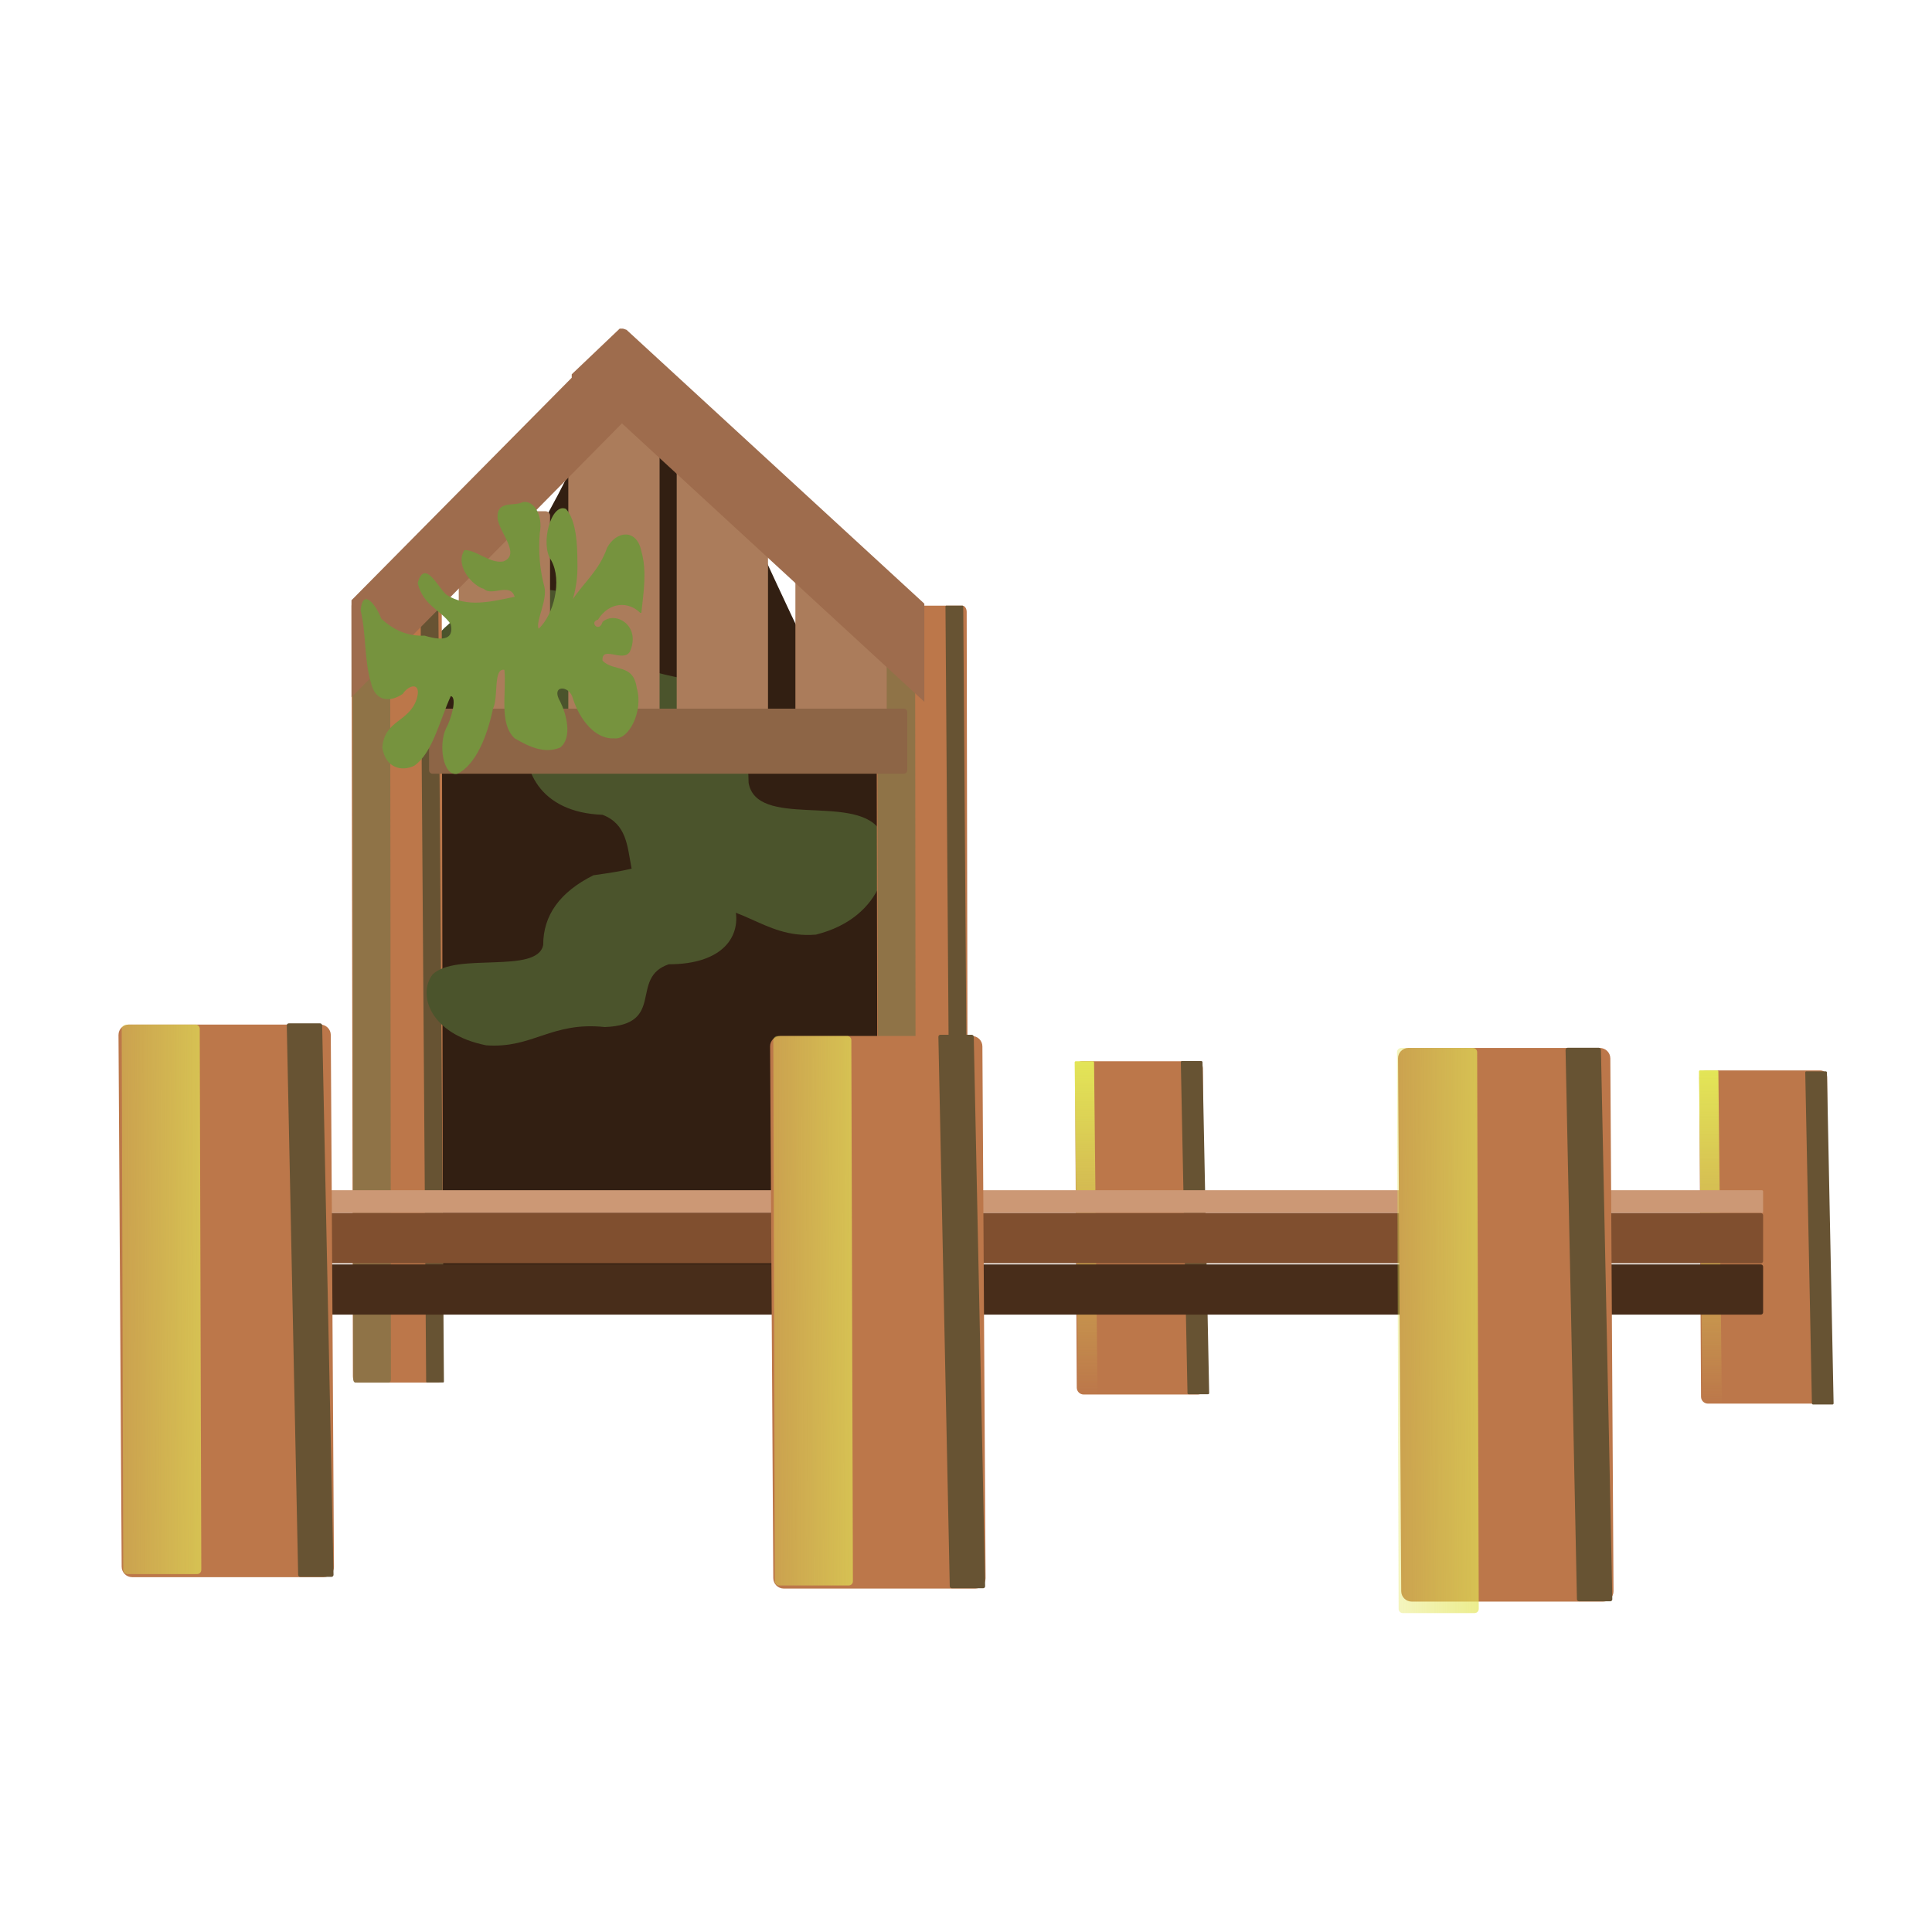
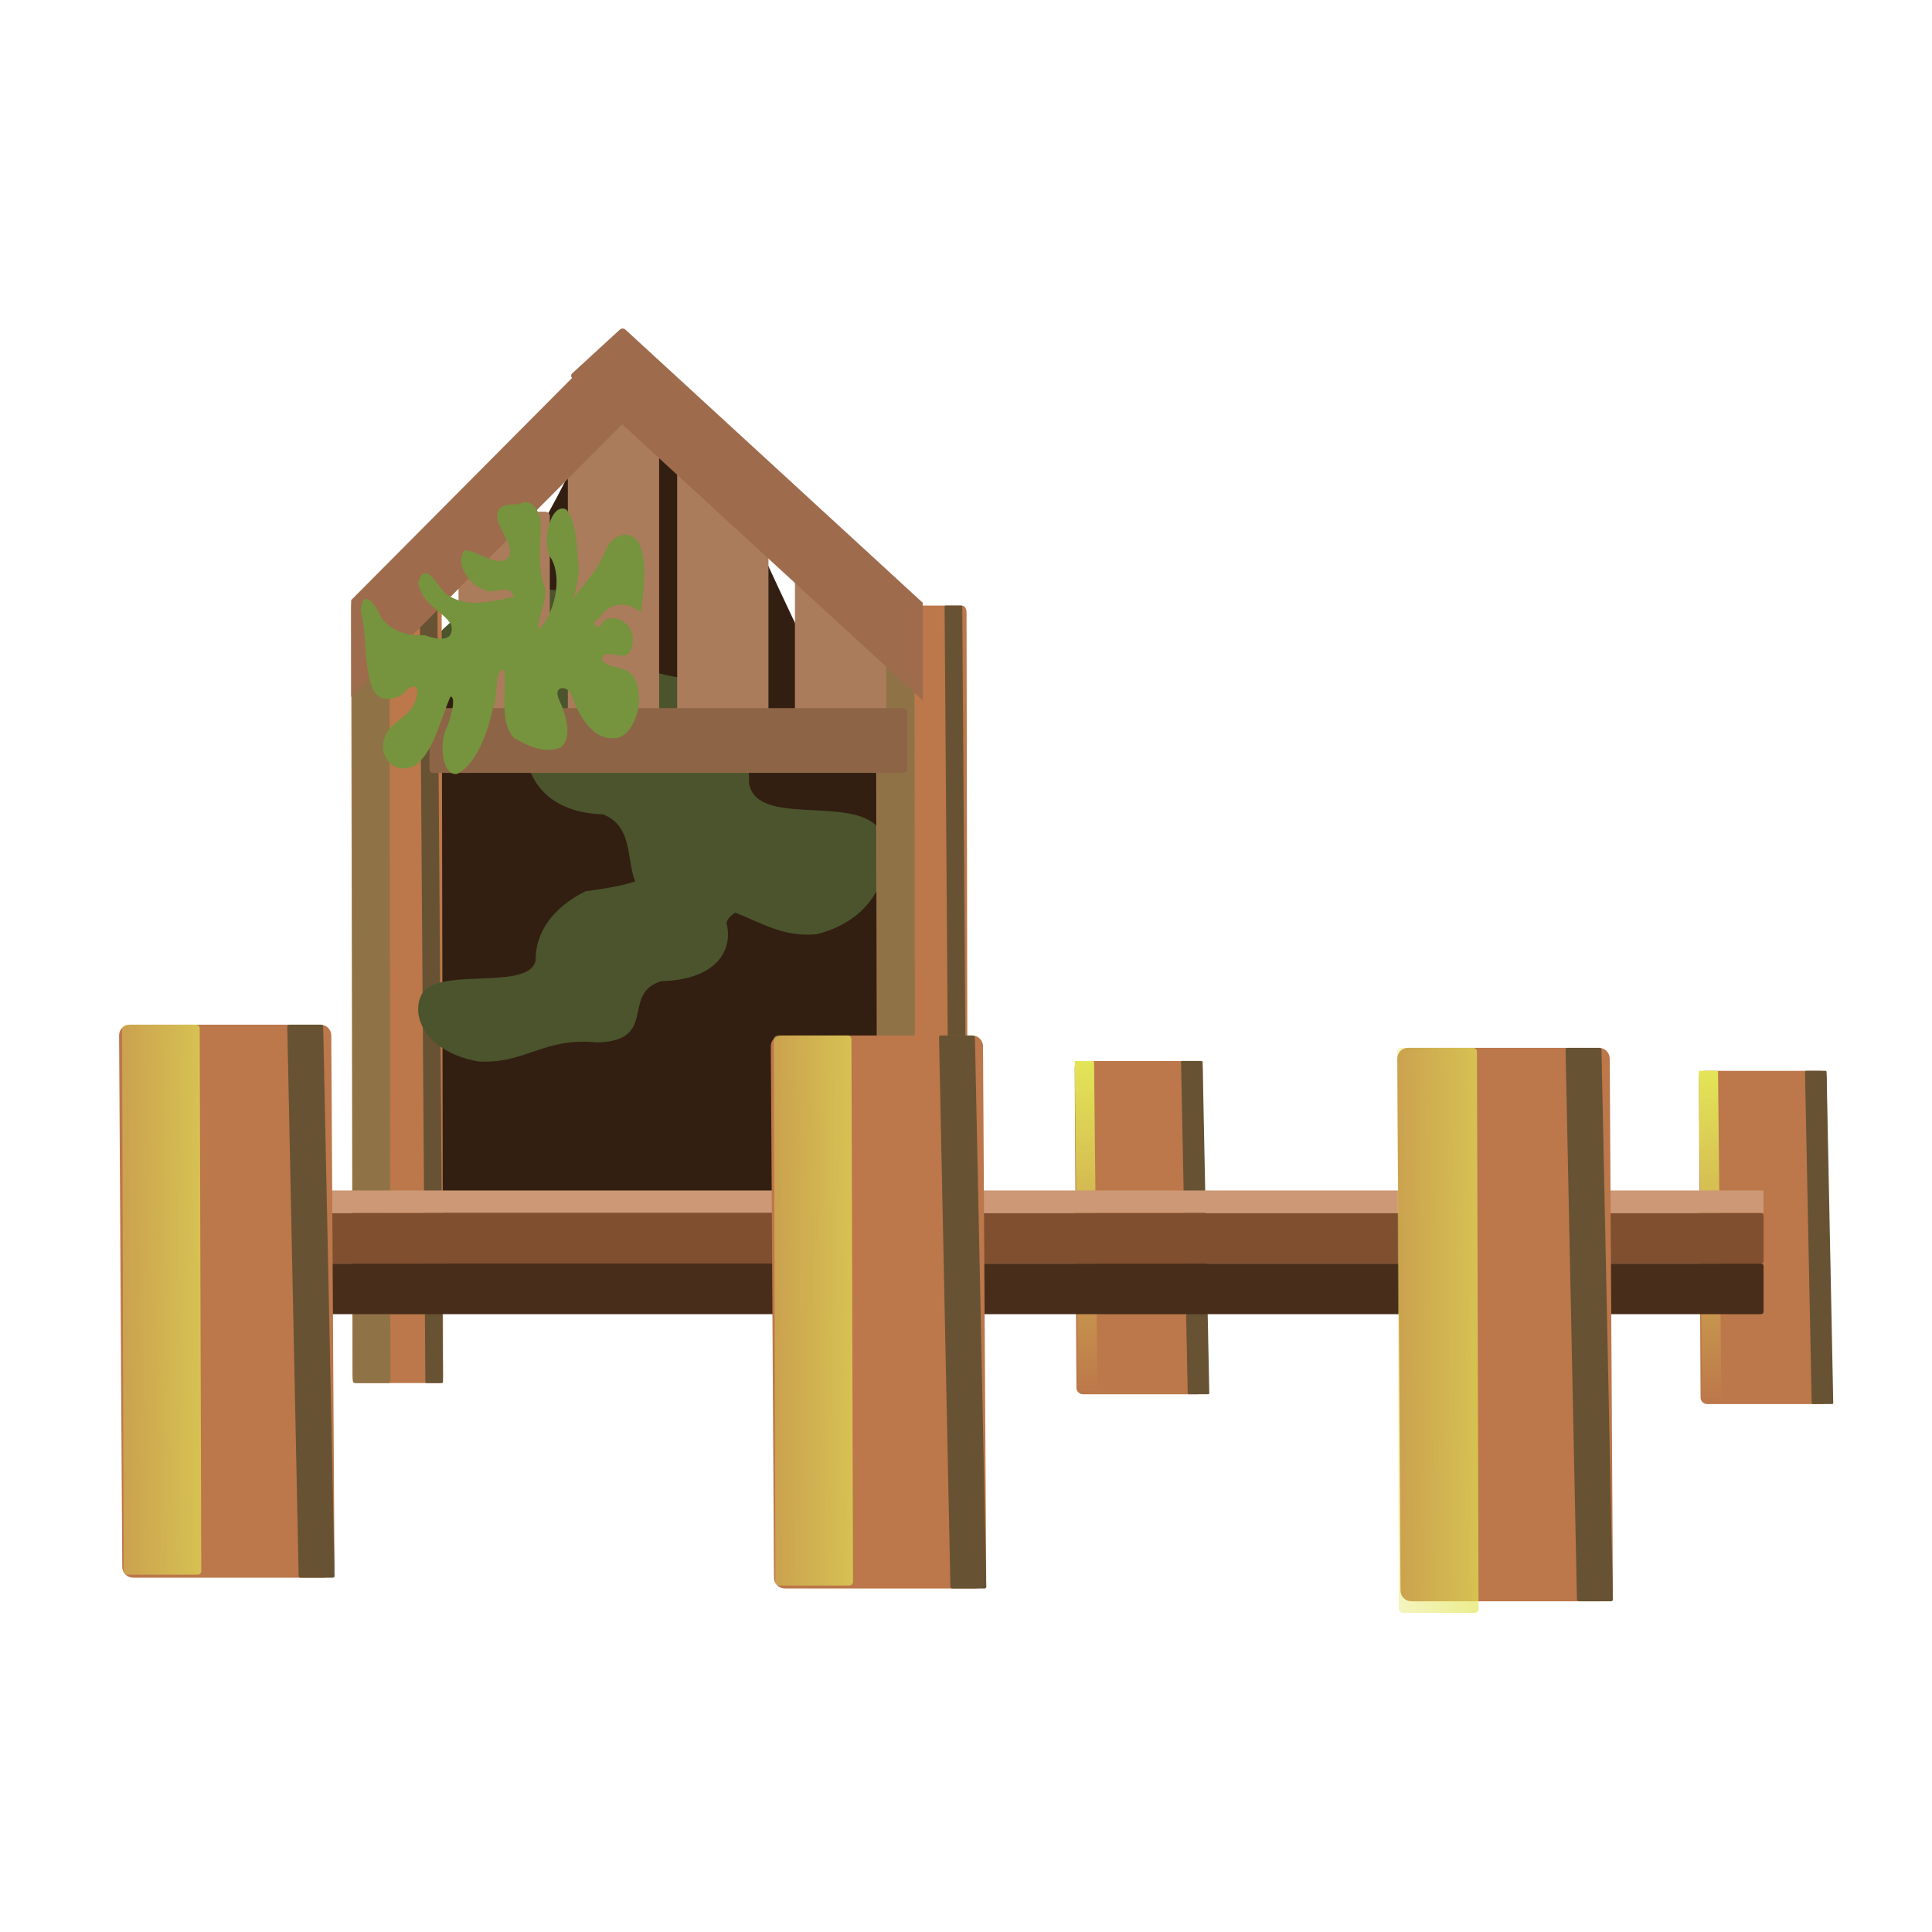
- <svg xmlns="http://www.w3.org/2000/svg" xmlns:xlink="http://www.w3.org/1999/xlink" width="64" height="64" viewBox="0 0 16.93 16.93">
-   <defs>
-     <linearGradient id="a">
-       <stop offset="0" style="stop-color:#e3e557;stop-opacity:0" />
-       <stop offset="1" style="stop-color:#e3e557;stop-opacity:1" />
+ <svg xmlns="http://www.w3.org/2000/svg" xmlns:xlink="http://www.w3.org/1999/xlink" width="64" height="64" viewBox="0 0 16.93 16.93" version="1.1" id="svg4606">
+   <defs id="defs4610">
+     <linearGradient id="linearGradient1331">
+       <stop style="stop-color:#e3e557;stop-opacity:0;" offset="0" id="stop1329" />
+       <stop style="stop-color:#e3e557;stop-opacity:1;" offset="1" id="stop1327" />
    </linearGradient>
-     <linearGradient id="b">
-       <stop offset="0" style="stop-color:#e3e557;stop-opacity:0" />
-       <stop offset="1" style="stop-color:#e3e557;stop-opacity:1" />
+     <linearGradient id="linearGradient1288">
+       <stop style="stop-color:#e3e557;stop-opacity:0;" offset="0" id="stop1286" />
+       <stop style="stop-color:#e3e557;stop-opacity:1;" offset="1" id="stop1284" />
    </linearGradient>
-     <linearGradient xlink:href="#a" id="d" x1="-12.67" x2="-9.63" y1="15.2" y2="15.2" gradientTransform="matrix(.96147 0 0 .53468 -.13 6.75)" gradientUnits="userSpaceOnUse" />
-     <linearGradient xlink:href="#b" id="e" x1="-13.78" x2="-13.78" y1="7.24" y2="5.5" gradientTransform="matrix(1.1757 0 0 1.50666 1.56 -14.64)" gradientUnits="userSpaceOnUse" spreadMethod="pad" />
-     <linearGradient xlink:href="#b" id="g" x1="-13.78" x2="-13.78" y1="7.24" y2="5.5" gradientTransform="matrix(1.20789 0 0 1.5479 1.69 -22.46)" gradientUnits="userSpaceOnUse" spreadMethod="pad" />
-     <linearGradient xlink:href="#b" id="f" x1="-13.78" x2="-13.78" y1="7.24" y2="5.5" gradientTransform="matrix(1.1757 0 0 1.50666 1.56 -14.64)" gradientUnits="userSpaceOnUse" spreadMethod="pad" />
-     <linearGradient xlink:href="#a" id="c" x1="-12.67" x2="-9.63" y1="15.2" y2="15.2" gradientTransform="matrix(.96147 0 0 .53468 -.04 1.28)" gradientUnits="userSpaceOnUse" />
+     <linearGradient xlink:href="#linearGradient1331" id="linearGradient1248" x1="-12.666" y1="15.2" x2="-9.628" y2="15.2" gradientUnits="userSpaceOnUse" gradientTransform="matrix(0.9614695,0,0,0.5346843,-0.1263751,6.745399)" />
+     <linearGradient xlink:href="#linearGradient1288" id="linearGradient1254" x1="-13.782" y1="7.237" x2="-13.782" y2="5.503" gradientUnits="userSpaceOnUse" spreadMethod="pad" gradientTransform="matrix(1.175705,0,0,1.506665,1.559421,-14.64087)" />
+     <linearGradient xlink:href="#linearGradient1288" id="linearGradient1254-6" x1="-13.782" y1="7.237" x2="-13.782" y2="5.503" gradientUnits="userSpaceOnUse" spreadMethod="pad" gradientTransform="matrix(1.207887,0,0,1.547905,1.688071,-22.465)" />
+     <linearGradient xlink:href="#linearGradient1288" id="linearGradient1419" gradientUnits="userSpaceOnUse" gradientTransform="matrix(1.175705,0,0,1.506665,1.559421,-14.64087)" x1="-13.782" y1="7.237" x2="-13.782" y2="5.503" spreadMethod="pad" />
+     <linearGradient xlink:href="#linearGradient1331" id="linearGradient1248-1" x1="-12.666" y1="15.2" x2="-9.628" y2="15.2" gradientUnits="userSpaceOnUse" gradientTransform="matrix(0.9614695,0,0,0.5346843,-0.04027889,1.277678)" />
  </defs>
-   <rect width="2.92" height="1.12" x="-12.22" y="9.37" ry=".06" style="opacity:1;fill:#bc774a;fill-opacity:1;stroke:none;stroke-width:.549;stroke-miterlimit:4;stroke-dasharray:none;stroke-opacity:1" transform="matrix(-.0054 -.99999 1 0 0 0)" />
-   <rect width="2.92" height=".17" x="-12.22" y="9.32" ry=".01" style="opacity:1;fill:url(#c);fill-opacity:1;stroke:none;stroke-width:.213;stroke-miterlimit:4;stroke-dasharray:none;stroke-opacity:1" transform="matrix(-.01044 -.99995 1 0 0 0)" />
-   <rect width="2.92" height=".19" x="-12.22" y="10.16" ry=".01" style="opacity:1;fill:#675333;fill-opacity:1;stroke:none;stroke-width:.226;stroke-miterlimit:4;stroke-dasharray:none;stroke-opacity:1" transform="matrix(-.02014 -.9998 1 0 0 0)" />
-   <path d="M5.36 3.14c-.56 2.11-2.03 2.67-2.1 5.5-.2 2.57.9 2.93 1.7 2.53.97-.01 1.93.05 2.9.02.37-1.51.43-4.26-.44-4.9-.67-1-1.2-3.02-2.06-3.15" style="opacity:1;fill:#321f12;fill-opacity:1;stroke:none;stroke-width:1.876;stroke-miterlimit:4;stroke-dasharray:none;stroke-opacity:1" />
-   <path d="M3.76 5.72c-.08.43.78.3.86.65-.07.37.11.75.66.77.42.16.03.78.66.8.55-.08.73.29 1.21.25.6-.15.7-.68.55-.93-.23-.3-1.07 0-1.14-.4 0-.36-.17-.69-.5-.9-.42-.08-.8-.17-.82-.53-.11-.37-.92-.35-1.32.05a.5.5 0 0 0-.16.24" style="fill:#4b542c;fill-opacity:1;stroke:none;stroke-width:.218px;stroke-linecap:butt;stroke-linejoin:miter;stroke-opacity:1" />
-   <rect width="1.92" height=".8" x="-6.4" y="4.02" ry=".04" style="opacity:1;fill:#ab7c5b;fill-opacity:1;stroke:none;stroke-width:.376;stroke-miterlimit:4;stroke-dasharray:none;stroke-opacity:1" transform="rotate(-90)" />
-   <rect width="2.81" height=".8" x="-6.4" y="4.98" ry=".04" style="opacity:1;fill:#ab7c5b;fill-opacity:1;stroke:none;stroke-width:.455;stroke-miterlimit:4;stroke-dasharray:none;stroke-opacity:1" transform="rotate(-90)" />
-   <rect width="2.34" height=".8" x="-6.41" y="5.93" ry=".04" style="opacity:1;fill:#ab7c5b;fill-opacity:1;stroke:none;stroke-width:.416;stroke-miterlimit:4;stroke-dasharray:none;stroke-opacity:1" transform="rotate(-90)" />
-   <g transform="matrix(.62265 0 0 .91194 3.12 .52)">
-     <rect width="7.52" height="1.27" x="-12.77" y="7.31" ry=".06" style="opacity:1;fill:#bc774a;fill-opacity:1;stroke:none;stroke-width:.94;stroke-miterlimit:4;stroke-dasharray:none;stroke-opacity:1" transform="rotate(-90.15)skewX(-.15)" />
-     <rect width="7.52" height=".25" x="-12.77" y="8.24" ry=".01" style="opacity:1;fill:#675333;fill-opacity:1;stroke:none;stroke-width:.415;stroke-miterlimit:4;stroke-dasharray:none;stroke-opacity:1" transform="matrix(-.01054 -.99994 1 0 0 0)" />
-     <rect width="7.36" height=".53" x="-12.77" y="-7.86" ry=".03" style="opacity:1;fill:#8f7347;fill-opacity:1;stroke:none;stroke-width:.585;stroke-miterlimit:4;stroke-dasharray:none;stroke-opacity:1" transform="matrix(-.00147 -1 -1 0 0 0)" />
+   <g id="g1568">
+     <rect transform="matrix(-0.00539992,-0.9999854,1,0,0,0)" ry="0.057" y="9.367" x="-12.218" height="1.121" width="2.92" id="rect5216-6-4-1-7-0-0-7" style="opacity:1;fill:#bc774a;fill-opacity:1;stroke:none;stroke-width:0.549;stroke-miterlimit:4;stroke-dasharray:none;stroke-opacity:1" />
+     <rect transform="matrix(-0.01043783,-0.9999455,1,0,0,0)" ry="0.009" y="9.321" x="-12.218" height="0.169" width="2.92" id="rect5216-6-4-1-7-1-7-2-1-4-1-7" style="opacity:1;fill:url(#linearGradient1248-1);fill-opacity:1;stroke:none;stroke-width:0.213;stroke-miterlimit:4;stroke-dasharray:none;stroke-opacity:1" />
+     <rect transform="matrix(-0.02013914,-0.9997972,1,0,0,0)" ry="0.01" y="10.162" x="-12.22" height="0.189" width="2.921" id="rect5216-6-4-1-7-1-7-2-1-4-1-1-4" style="opacity:1;fill:#675333;fill-opacity:1;stroke:none;stroke-width:0.226;stroke-miterlimit:4;stroke-dasharray:none;stroke-opacity:1" />
  </g>
-   <rect width="2.92" height="1.12" x="-12.3" y="14.84" ry=".06" style="opacity:1;fill:#bc774a;fill-opacity:1;stroke:none;stroke-width:.549;stroke-miterlimit:4;stroke-dasharray:none;stroke-opacity:1" transform="matrix(-.0054 -.99999 1 0 0 0)" />
-   <rect width="2.92" height=".17" x="-12.3" y="14.79" ry=".01" style="opacity:1;fill:url(#d);fill-opacity:1;stroke:none;stroke-width:.213;stroke-miterlimit:4;stroke-dasharray:none;stroke-opacity:1" transform="matrix(-.01044 -.99995 1 0 0 0)" />
-   <rect width="2.92" height=".19" x="-12.31" y="15.63" ry=".01" style="opacity:1;fill:#675333;fill-opacity:1;stroke:none;stroke-width:.226;stroke-miterlimit:4;stroke-dasharray:none;stroke-opacity:1" transform="matrix(-.02014 -.9998 1 0 0 0)" />
-   <rect width="1.57" height=".8" x="-6.63" y="6.97" ry=".04" style="opacity:1;fill:#ab7c5b;fill-opacity:1;stroke:none;stroke-width:.34;stroke-miterlimit:4;stroke-dasharray:none;stroke-opacity:1" transform="rotate(-90)" />
-   <g transform="matrix(.62265 0 0 .91194 -1.48 .47)">
-     <rect width="7.52" height="1.27" x="-12.77" y="7.31" ry=".06" style="opacity:1;fill:#bc774a;fill-opacity:1;stroke:none;stroke-width:.94;stroke-miterlimit:4;stroke-dasharray:none;stroke-opacity:1" transform="rotate(-90.15)skewX(-.15)" />
-     <rect width="7.52" height=".25" x="-12.77" y="8.24" ry=".01" style="opacity:1;fill:#675333;fill-opacity:1;stroke:none;stroke-width:.415;stroke-miterlimit:4;stroke-dasharray:none;stroke-opacity:1" transform="matrix(-.01054 -.99994 1 0 0 0)" />
-     <rect width="7.36" height=".53" x="-12.77" y="-7.86" ry=".03" style="opacity:1;fill:#8f7347;fill-opacity:1;stroke:none;stroke-width:.585;stroke-miterlimit:4;stroke-dasharray:none;stroke-opacity:1" transform="matrix(-.00147 -1 -1 0 0 0)" />
+   <path style="opacity:1;fill:#321f12;fill-opacity:1;stroke:none;stroke-width:1.876;stroke-miterlimit:4;stroke-dasharray:none;stroke-opacity:1" d="M 5.36,3.144 C 4.801,5.255 3.328,5.807 3.267,8.639 3.051,11.212 4.155,11.574 4.969,11.172 5.93,11.158 6.89,11.225 7.851,11.187 8.234,9.678 8.286,6.931 7.424,6.295 6.746,5.286 6.22,3.274 5.36,3.144 Z" id="rect5216-6-4-1-9-6" />
+   <path style="fill:#4b542c;fill-opacity:1;stroke:none;stroke-width:0.218px;stroke-linecap:butt;stroke-linejoin:miter;stroke-opacity:1" d="M 3.763,5.725 C 3.678,6.153 4.542,6.025 4.62,6.371 4.545,6.743 4.734,7.119 5.284,7.136 5.7,7.299 5.308,7.917 5.938,7.939 6.486,7.864 6.671,8.229 7.154,8.187 7.742,8.042 7.85,7.511 7.7,7.258 7.468,6.966 6.63,7.252 6.564,6.864 6.568,6.497 6.391,6.174 6.056,5.957 5.636,5.885 5.252,5.792 5.243,5.428 5.13,5.056 4.318,5.075 3.921,5.478 3.828,5.556 3.784,5.64 3.763,5.725 Z" id="path5364-2" />
+   <rect style="opacity:1;fill:#ab7c5b;fill-opacity:1;stroke:none;stroke-width:0.376;stroke-miterlimit:4;stroke-dasharray:none;stroke-opacity:1" id="rect5216-6-4-1-9" width="1.916" height="0.8" x="-6.4" y="4.018" ry="0.04" transform="rotate(-90)" />
+   <rect style="opacity:1;fill:#ab7c5b;fill-opacity:1;stroke:none;stroke-width:0.455;stroke-miterlimit:4;stroke-dasharray:none;stroke-opacity:1" id="rect5216-6-4-1-2" width="2.815" height="0.8" x="-6.397" y="4.976" ry="0.04" transform="rotate(-90)" />
+   <rect style="opacity:1;fill:#ab7c5b;fill-opacity:1;stroke:none;stroke-width:0.416;stroke-miterlimit:4;stroke-dasharray:none;stroke-opacity:1" id="rect5216-6-4-1-1" width="2.343" height="0.8" x="-6.409" y="5.934" ry="0.04" transform="rotate(-90)" />
+   <g id="g1473" transform="matrix(0.6226495,0,0,0.911937,3.115597,0.5208916)">
+     <rect ry="0.064" y="7.311" x="-12.771" height="1.274" width="7.523" id="rect5216-6-4-1-7-0-7-7-2" style="opacity:1;fill:#bc774a;fill-opacity:1;stroke:none;stroke-width:0.94;stroke-miterlimit:4;stroke-dasharray:none;stroke-opacity:1" transform="matrix(-0.00263169,-0.9999965,1,0,0,0)" />
+     <rect ry="0.013" y="8.235" x="-12.772" height="0.248" width="7.524" id="rect5216-6-4-1-7-1-7-2-1-4-1-1-5-2-9-1" style="opacity:1;fill:#675333;fill-opacity:1;stroke:none;stroke-width:0.415;stroke-miterlimit:4;stroke-dasharray:none;stroke-opacity:1" transform="matrix(-0.01053913,-0.9999445,1,0,0,0)" />
+     <rect ry="0.025" y="-7.858" x="-12.771" height="0.529" width="7.361" id="rect5216-6-4-1-7-1-7-2-1-4-2-6-8" style="opacity:1;fill:#8f7347;fill-opacity:1;stroke:none;stroke-width:0.585;stroke-miterlimit:4;stroke-dasharray:none;stroke-opacity:1" transform="matrix(-0.0014656,-0.9999989,-1,0,0,0)" />
  </g>
-   <g transform="scale(-1)">
-     <rect width="12.71" height=".2" x="-15.45" y="-10.63" ry=".01" style="opacity:1;fill:#cc9875;fill-opacity:1;stroke:none;stroke-width:.481;stroke-miterlimit:4;stroke-dasharray:none;stroke-opacity:1" />
-     <rect width="12.71" height=".44" x="-15.45" y="-11.07" ry=".02" style="opacity:1;fill:#804f2f;fill-opacity:1;stroke:none;stroke-width:.72;stroke-miterlimit:4;stroke-dasharray:none;stroke-opacity:1" />
-     <rect width="12.71" height=".44" x="-15.45" y="-11.52" ry=".02" style="opacity:1;fill:#482d1a;fill-opacity:1;stroke:none;stroke-width:.72;stroke-miterlimit:4;stroke-dasharray:none;stroke-opacity:1" />
+   <g id="g1602">
+     <rect transform="matrix(-0.00539992,-0.9999854,1,0,0,0)" ry="0.057" y="14.836" x="-12.304" height="1.121" width="2.92" id="rect5216-6-4-1-7-0-0" style="opacity:1;fill:#bc774a;fill-opacity:1;stroke:none;stroke-width:0.549;stroke-miterlimit:4;stroke-dasharray:none;stroke-opacity:1" />
+     <rect transform="matrix(-0.01043783,-0.9999455,1,0,0,0)" ry="0.009" y="14.788" x="-12.304" height="0.169" width="2.92" id="rect5216-6-4-1-7-1-7-2-1-4-1" style="opacity:1;fill:url(#linearGradient1248);fill-opacity:1;stroke:none;stroke-width:0.213;stroke-miterlimit:4;stroke-dasharray:none;stroke-opacity:1" />
+     <rect transform="matrix(-0.02013914,-0.9997972,1,0,0,0)" ry="0.01" y="15.628" x="-12.306" height="0.189" width="2.921" id="rect5216-6-4-1-7-1-7-2-1-4-1-1" style="opacity:1;fill:#675333;fill-opacity:1;stroke:none;stroke-width:0.226;stroke-miterlimit:4;stroke-dasharray:none;stroke-opacity:1" />
  </g>
-   <path d="M5.46 2.88h-.03l-.42.4v.03L3.08 5.26v.85l2.37-2.4L8.1 6.15v-.86l-2.61-2.4z" style="opacity:1;fill:#9e6c4d;fill-opacity:1;stroke:none;stroke-width:.567;stroke-miterlimit:4;stroke-dasharray:none;stroke-opacity:1" />
-   <rect width="4.19" height=".57" x="3.76" y="6.21" ry=".03" style="opacity:1;fill:#8d6546;fill-opacity:1;stroke:none;stroke-width:.468;stroke-miterlimit:4;stroke-dasharray:none;stroke-opacity:1" />
-   <path d="M5.61 5.37c-.1-.1-.27-.1-.37.06-.08.02.01.12.04.02.11-.1.34.03.24.26-.06.1-.25-.06-.24.08.1.1.27.02.3.24.06.2-.07.46-.2.44-.16.01-.3-.16-.36-.35-.03-.12-.2-.12-.11.03.05.1.11.31 0 .4-.14.06-.28-.01-.4-.08-.14-.13-.07-.4-.09-.6-.1-.02-.05.24-.1.34-.05.24-.15.49-.31.57-.13.03-.17-.26-.1-.4.04-.07.1-.27.04-.28-.1.22-.16.5-.32.61-.1.05-.25.03-.28-.16.02-.24.23-.22.3-.42.05-.16-.07-.13-.12-.05-.1.07-.24.08-.28-.1-.06-.2-.04-.43-.09-.63.02-.22.15-.02.18.07q.17.16.38.15c.07.02.27.08.23-.1-.09-.13-.24-.16-.29-.36.06-.22.18.04.25.1.18.12.4.06.6.02-.04-.13-.2 0-.27-.07-.09-.02-.26-.2-.17-.34.11 0 .22.12.34.1.16-.06-.04-.26-.05-.38-.01-.16.15-.1.22-.14.1-.02.18.12.15.27q-.02.25.04.47c.03.12-.08.31-.05.37.13-.12.21-.42.11-.6-.1-.14 0-.51.13-.45.09.1.1.31.1.48a1 1 0 0 1-.04.31c.1-.15.23-.25.3-.45.08-.15.26-.17.3.03.05.17.02.36 0 .54" style="fill:#76933e;fill-opacity:1;stroke:none;stroke-width:.116px;stroke-linecap:butt;stroke-linejoin:miter;stroke-opacity:1" />
-   <path d="M7.17 7.51c.08.3-.67.2-.73.44.06.25-.1.5-.58.5-.35.12-.02.53-.56.55-.47-.05-.63.19-1.04.16-.5-.1-.6-.45-.47-.62.2-.2.92 0 .97-.26q0-.39.44-.61c.36-.05.7-.11.7-.35.1-.25.8-.24 1.14.03q.11.07.13.16" style="fill:#4b542c;fill-opacity:1;stroke:none;stroke-width:.166px;stroke-linecap:butt;stroke-linejoin:miter;stroke-opacity:1" />
-   <g transform="translate(2.42 .57)scale(.91194)">
-     <rect width="5.31" height="2.04" x="-14.64" y="4.69" ry=".1" style="opacity:1;fill:#bc774a;fill-opacity:1;stroke:none;stroke-width:.999;stroke-miterlimit:4;stroke-dasharray:none;stroke-opacity:1" transform="matrix(-.00597 -.99998 1 0 0 0)" />
-     <rect width="5.32" height=".34" x="-14.64" y="6.17" ry=".02" style="opacity:1;fill:#675333;fill-opacity:1;stroke:none;stroke-width:.411;stroke-miterlimit:4;stroke-dasharray:none;stroke-opacity:1" transform="matrix(-.0207 -.99979 1 0 0 0)" />
-     <rect width="5.28" height=".75" x="-14.61" y="-5.5" ry=".04" style="opacity:1;fill:url(#e);fill-opacity:1;stroke:none;stroke-width:.589;stroke-miterlimit:4;stroke-dasharray:none;stroke-opacity:1" transform="matrix(-.00288 -1 -1 0 0 0)" />
+   <rect style="opacity:1;fill:#ab7c5b;fill-opacity:1;stroke:none;stroke-width:0.34;stroke-miterlimit:4;stroke-dasharray:none;stroke-opacity:1" id="rect5216-6-4-1-1-1" width="1.566" height="0.8" x="-6.628" y="6.966" ry="0.04" transform="rotate(-90)" />
+   <g id="g1473-4" transform="matrix(0.6226495,0,0,0.911937,-1.483724,0.4733511)">
+     <rect ry="0.064" y="7.311" x="-12.771" height="1.274" width="7.523" id="rect5216-6-4-1-7-0-7-7-2-4" style="opacity:1;fill:#bc774a;fill-opacity:1;stroke:none;stroke-width:0.94;stroke-miterlimit:4;stroke-dasharray:none;stroke-opacity:1" transform="matrix(-0.00263169,-0.9999965,1,0,0,0)" />
+     <rect ry="0.013" y="8.235" x="-12.772" height="0.248" width="7.524" id="rect5216-6-4-1-7-1-7-2-1-4-1-1-5-2-9-1-6" style="opacity:1;fill:#675333;fill-opacity:1;stroke:none;stroke-width:0.415;stroke-miterlimit:4;stroke-dasharray:none;stroke-opacity:1" transform="matrix(-0.01053913,-0.9999445,1,0,0,0)" />
+     <rect ry="0.025" y="-7.858" x="-12.771" height="0.529" width="7.361" id="rect5216-6-4-1-7-1-7-2-1-4-2-6-8-2" style="opacity:1;fill:#8f7347;fill-opacity:1;stroke:none;stroke-width:0.585;stroke-miterlimit:4;stroke-dasharray:none;stroke-opacity:1" transform="matrix(-0.0014656,-0.9999989,-1,0,0,0)" />
  </g>
-   <g transform="translate(-3.29 .47)scale(.91194)">
-     <rect width="5.31" height="2.04" x="-14.64" y="4.69" ry=".1" style="opacity:1;fill:#bc774a;fill-opacity:1;stroke:none;stroke-width:.999;stroke-miterlimit:4;stroke-dasharray:none;stroke-opacity:1" transform="matrix(-.00597 -.99998 1 0 0 0)" />
-     <rect width="5.32" height=".34" x="-14.64" y="6.17" ry=".02" style="opacity:1;fill:#675333;fill-opacity:1;stroke:none;stroke-width:.411;stroke-miterlimit:4;stroke-dasharray:none;stroke-opacity:1" transform="matrix(-.0207 -.99979 1 0 0 0)" />
-     <rect width="5.28" height=".75" x="-14.61" y="-5.5" ry=".04" style="opacity:1;fill:url(#f);fill-opacity:1;stroke:none;stroke-width:.589;stroke-miterlimit:4;stroke-dasharray:none;stroke-opacity:1" transform="matrix(-.00288 -1 -1 0 0 0)" />
+   <g id="g1597">
+     <rect transform="scale(-1)" ry="0.01" y="-10.63" x="-15.454" height="0.198" width="12.714" id="rect5216-6-4-1-2-0-6-5-4" style="opacity:1;fill:#cc9875;fill-opacity:1;stroke:none;stroke-width:0.481;stroke-miterlimit:4;stroke-dasharray:none;stroke-opacity:1" />
+     <rect transform="scale(-1)" ry="0.022" y="-11.073" x="-15.454" height="0.443" width="12.714" id="rect5216-6-4-1-2-0-6-5" style="opacity:1;fill:#804f2f;fill-opacity:1;stroke:none;stroke-width:0.72;stroke-miterlimit:4;stroke-dasharray:none;stroke-opacity:1" />
+     <rect transform="scale(-1)" ry="0.022" y="-11.516" x="-15.454" height="0.443" width="12.714" id="rect5216-6-4-1-2-0-6-5-8" style="opacity:1;fill:#482d1a;fill-opacity:1;stroke:none;stroke-width:0.72;stroke-miterlimit:4;stroke-dasharray:none;stroke-opacity:1" />
  </g>
-   <g transform="translate(1 .52)scale(.91194)">
-     <rect width="5.32" height="2.04" x="-14.82" y="12.28" ry=".1" style="opacity:1;fill:#bc774a;fill-opacity:1;stroke:none;stroke-width:1;stroke-miterlimit:4;stroke-dasharray:none;stroke-opacity:1" transform="matrix(-.00597 -.99998 1 0 0 0)" />
-     <rect width="5.32" height=".34" x="-14.82" y="13.75" ry=".02" style="opacity:1;fill:#675333;fill-opacity:1;stroke:none;stroke-width:.411;stroke-miterlimit:4;stroke-dasharray:none;stroke-opacity:1" transform="matrix(-.0207 -.99979 1 0 0 0)" />
-     <rect width="5.43" height=".77" x="-14.93" y="-13.07" ry=".04" style="opacity:1;fill:url(#g);fill-opacity:1;stroke:none;stroke-width:.605;stroke-miterlimit:4;stroke-dasharray:none;stroke-opacity:1" transform="matrix(-.00288 -1 -1 0 0 0)" />
+   <path style="opacity:1;fill:#9e6c4d;fill-opacity:1;stroke:none;stroke-width:0.567;stroke-miterlimit:4;stroke-dasharray:none;stroke-opacity:1" d="m 5.456,2.879 c -0.009,4e-7 -0.017,0.003 -0.024,0.009 L 5.014,3.272 c -0.012,0.011 -0.012,0.028 -0.001,0.04 L 3.077,5.259 V 6.106 L 5.452,3.718 8.086,6.137 V 5.282 L 5.48,2.888 c -0.007,-0.006 -0.015,-0.009 -0.023,-0.009 z" id="rect5216" />
+   <rect style="opacity:1;fill:#8d6546;fill-opacity:1;stroke:none;stroke-width:0.468;stroke-miterlimit:4;stroke-dasharray:none;stroke-opacity:1" id="rect5216-6-4-1-9-1" width="4.186" height="0.568" x="3.764" y="6.205" ry="0.029" />
+   <path style="fill:#76933e;fill-opacity:1;stroke:none;stroke-width:0.116px;stroke-linecap:butt;stroke-linejoin:miter;stroke-opacity:1" d="M 5.615,5.366 C 5.504,5.27 5.342,5.264 5.243,5.428 c -0.085,0.021 0.009,0.123 0.038,0.02 0.109,-0.095 0.339,0.036 0.242,0.261 -0.062,0.103 -0.249,-0.056 -0.247,0.08 0.098,0.098 0.273,0.017 0.313,0.239 C 5.64,6.232 5.511,6.49 5.372,6.467 5.217,6.482 5.089,6.311 5.017,6.115 4.992,5.995 4.827,5.998 4.906,6.147 c 0.049,0.106 0.117,0.317 0.007,0.402 C 4.774,6.607 4.632,6.54 4.505,6.467 4.375,6.335 4.437,6.061 4.42,5.87 4.323,5.854 4.371,6.108 4.32,6.206 4.267,6.445 4.168,6.696 4.009,6.781 3.879,6.81 3.843,6.523 3.913,6.38 3.945,6.313 4.004,6.105 3.947,6.104 3.855,6.32 3.793,6.606 3.63,6.712 3.529,6.76 3.38,6.737 3.355,6.551 3.365,6.307 3.584,6.329 3.644,6.128 3.7,5.972 3.58,6.004 3.535,6.078 3.436,6.149 3.286,6.159 3.246,5.975 3.187,5.781 3.214,5.546 3.161,5.349 3.178,5.128 3.311,5.326 3.342,5.417 3.448,5.544 3.587,5.574 3.72,5.566 3.787,5.591 3.992,5.654 3.954,5.473 3.865,5.339 3.712,5.312 3.664,5.111 c 0.06,-0.223 0.175,0.038 0.246,0.096 0.184,0.126 0.395,0.065 0.593,0.022 C 4.467,5.098 4.312,5.227 4.236,5.163 4.15,5.144 3.976,4.968 4.067,4.823 c 0.116,-2.942e-4 0.222,0.112 0.344,0.09 0.155,-0.053 -0.037,-0.256 -0.053,-0.374 -0.011,-0.157 0.151,-0.098 0.222,-0.135 0.104,-0.027 0.176,0.112 0.155,0.27 -0.005,0.159 -0.017,0.331 0.038,0.468 0.031,0.12 -0.083,0.311 -0.048,0.372 C 4.848,5.388 4.933,5.088 4.834,4.901 4.736,4.769 4.821,4.397 4.962,4.464 c 0.087,0.104 0.092,0.31 0.106,0.473 0.016,0.099 -0.035,0.289 -0.047,0.314 0.099,-0.148 0.227,-0.254 0.294,-0.45 0.083,-0.15 0.268,-0.169 0.311,0.033 0.045,0.167 0.011,0.358 -0.01,0.533 z" id="path5334" />
+   <path style="fill:#4b542c;fill-opacity:1;stroke:none;stroke-width:0.166px;stroke-linecap:butt;stroke-linejoin:miter;stroke-opacity:1" d="M 7.102,7.655 C 7.175,7.941 6.432,7.856 6.366,8.087 6.43,8.336 6.267,8.587 5.794,8.598 5.437,8.708 5.773,9.121 5.232,9.135 4.761,9.086 4.602,9.329 4.186,9.301 3.681,9.204 3.587,8.849 3.717,8.68 3.916,8.485 4.637,8.676 4.694,8.417 4.69,8.172 4.842,7.955 5.13,7.81 5.492,7.762 5.822,7.7 5.829,7.457 c 0.098,-0.249 0.796,-0.236 1.138,0.033 0.08,0.052 0.118,0.109 0.135,0.165 z" id="path5364-2-5" />
+   <g id="g1370" transform="matrix(0.911937,0,0,0.911937,2.422817,0.5676544)">
+     <rect ry="0.103" y="4.694" x="-14.642" height="2.039" width="5.314" id="rect5216-6-4-1-7-0-7" style="opacity:1;fill:#bc774a;fill-opacity:1;stroke:none;stroke-width:0.999;stroke-miterlimit:4;stroke-dasharray:none;stroke-opacity:1" transform="matrix(-0.00596549,-0.9999822,1,0,0,0)" />
+     <rect ry="0.017" y="6.173" x="-14.645" height="0.345" width="5.315" id="rect5216-6-4-1-7-1-7-2-1-4-1-1-5-2" style="opacity:1;fill:#675333;fill-opacity:1;stroke:none;stroke-width:0.411;stroke-miterlimit:4;stroke-dasharray:none;stroke-opacity:1" transform="matrix(-0.02070438,-0.9997856,1,0,0,0)" />
+     <rect ry="0.036" y="-5.498" x="-14.613" height="0.746" width="5.285" id="rect5216-6-4-1-7-1-7-2-1-4-2" style="opacity:1;fill:url(#linearGradient1254);fill-opacity:1;stroke:none;stroke-width:0.589;stroke-miterlimit:4;stroke-dasharray:none;stroke-opacity:1" transform="matrix(-0.00287966,-0.9999959,-1,0,0,0)" />
+   </g>
+   <g transform="matrix(0.911937,0,0,0.911937,-3.288423,0.4727459)" id="g1370-9">
+     <rect ry="0.103" y="4.694" x="-14.642" height="2.039" width="5.314" id="rect5216-6-4-1-7-0-7-6" style="opacity:1;fill:#bc774a;fill-opacity:1;stroke:none;stroke-width:0.999;stroke-miterlimit:4;stroke-dasharray:none;stroke-opacity:1" transform="matrix(-0.00596549,-0.9999822,1,0,0,0)" />
+     <rect ry="0.017" y="6.173" x="-14.645" height="0.345" width="5.315" id="rect5216-6-4-1-7-1-7-2-1-4-1-1-5-2-4" style="opacity:1;fill:#675333;fill-opacity:1;stroke:none;stroke-width:0.411;stroke-miterlimit:4;stroke-dasharray:none;stroke-opacity:1" transform="matrix(-0.02070438,-0.9997856,1,0,0,0)" />
+     <rect ry="0.036" y="-5.498" x="-14.613" height="0.746" width="5.285" id="rect5216-6-4-1-7-1-7-2-1-4-2-7" style="opacity:1;fill:url(#linearGradient1419);fill-opacity:1;stroke:none;stroke-width:0.589;stroke-miterlimit:4;stroke-dasharray:none;stroke-opacity:1" transform="matrix(-0.00287966,-0.9999959,-1,0,0,0)" />
+   </g>
+   <g id="g1439" transform="matrix(0.911937,0,0,0.911937,0.9965466,0.5208916)">
+     <rect ry="0.103" y="12.277" x="-14.816" height="2.041" width="5.318" id="rect5216-6-4-1-7-0" style="opacity:1;fill:#bc774a;fill-opacity:1;stroke:none;stroke-width:1;stroke-miterlimit:4;stroke-dasharray:none;stroke-opacity:1" transform="matrix(-0.00596549,-0.9999822,1,0,0,0)" />
+     <rect ry="0.017" y="13.754" x="-14.819" height="0.345" width="5.319" id="rect5216-6-4-1-7-1-7-2-1-4-1-1-5" style="opacity:1;fill:#675333;fill-opacity:1;stroke:none;stroke-width:0.411;stroke-miterlimit:4;stroke-dasharray:none;stroke-opacity:1" transform="matrix(-0.02070438,-0.9997856,1,0,0,0)" />
+     <rect ry="0.037" y="-13.072" x="-14.927" height="0.766" width="5.429" id="rect5216-6-4-1-7-1-7-2-1-4-2-9" style="opacity:1;fill:url(#linearGradient1254-6);fill-opacity:1;stroke:none;stroke-width:0.605;stroke-miterlimit:4;stroke-dasharray:none;stroke-opacity:1" transform="matrix(-0.00287966,-0.9999959,-1,0,0,0)" />
  </g>
</svg>
